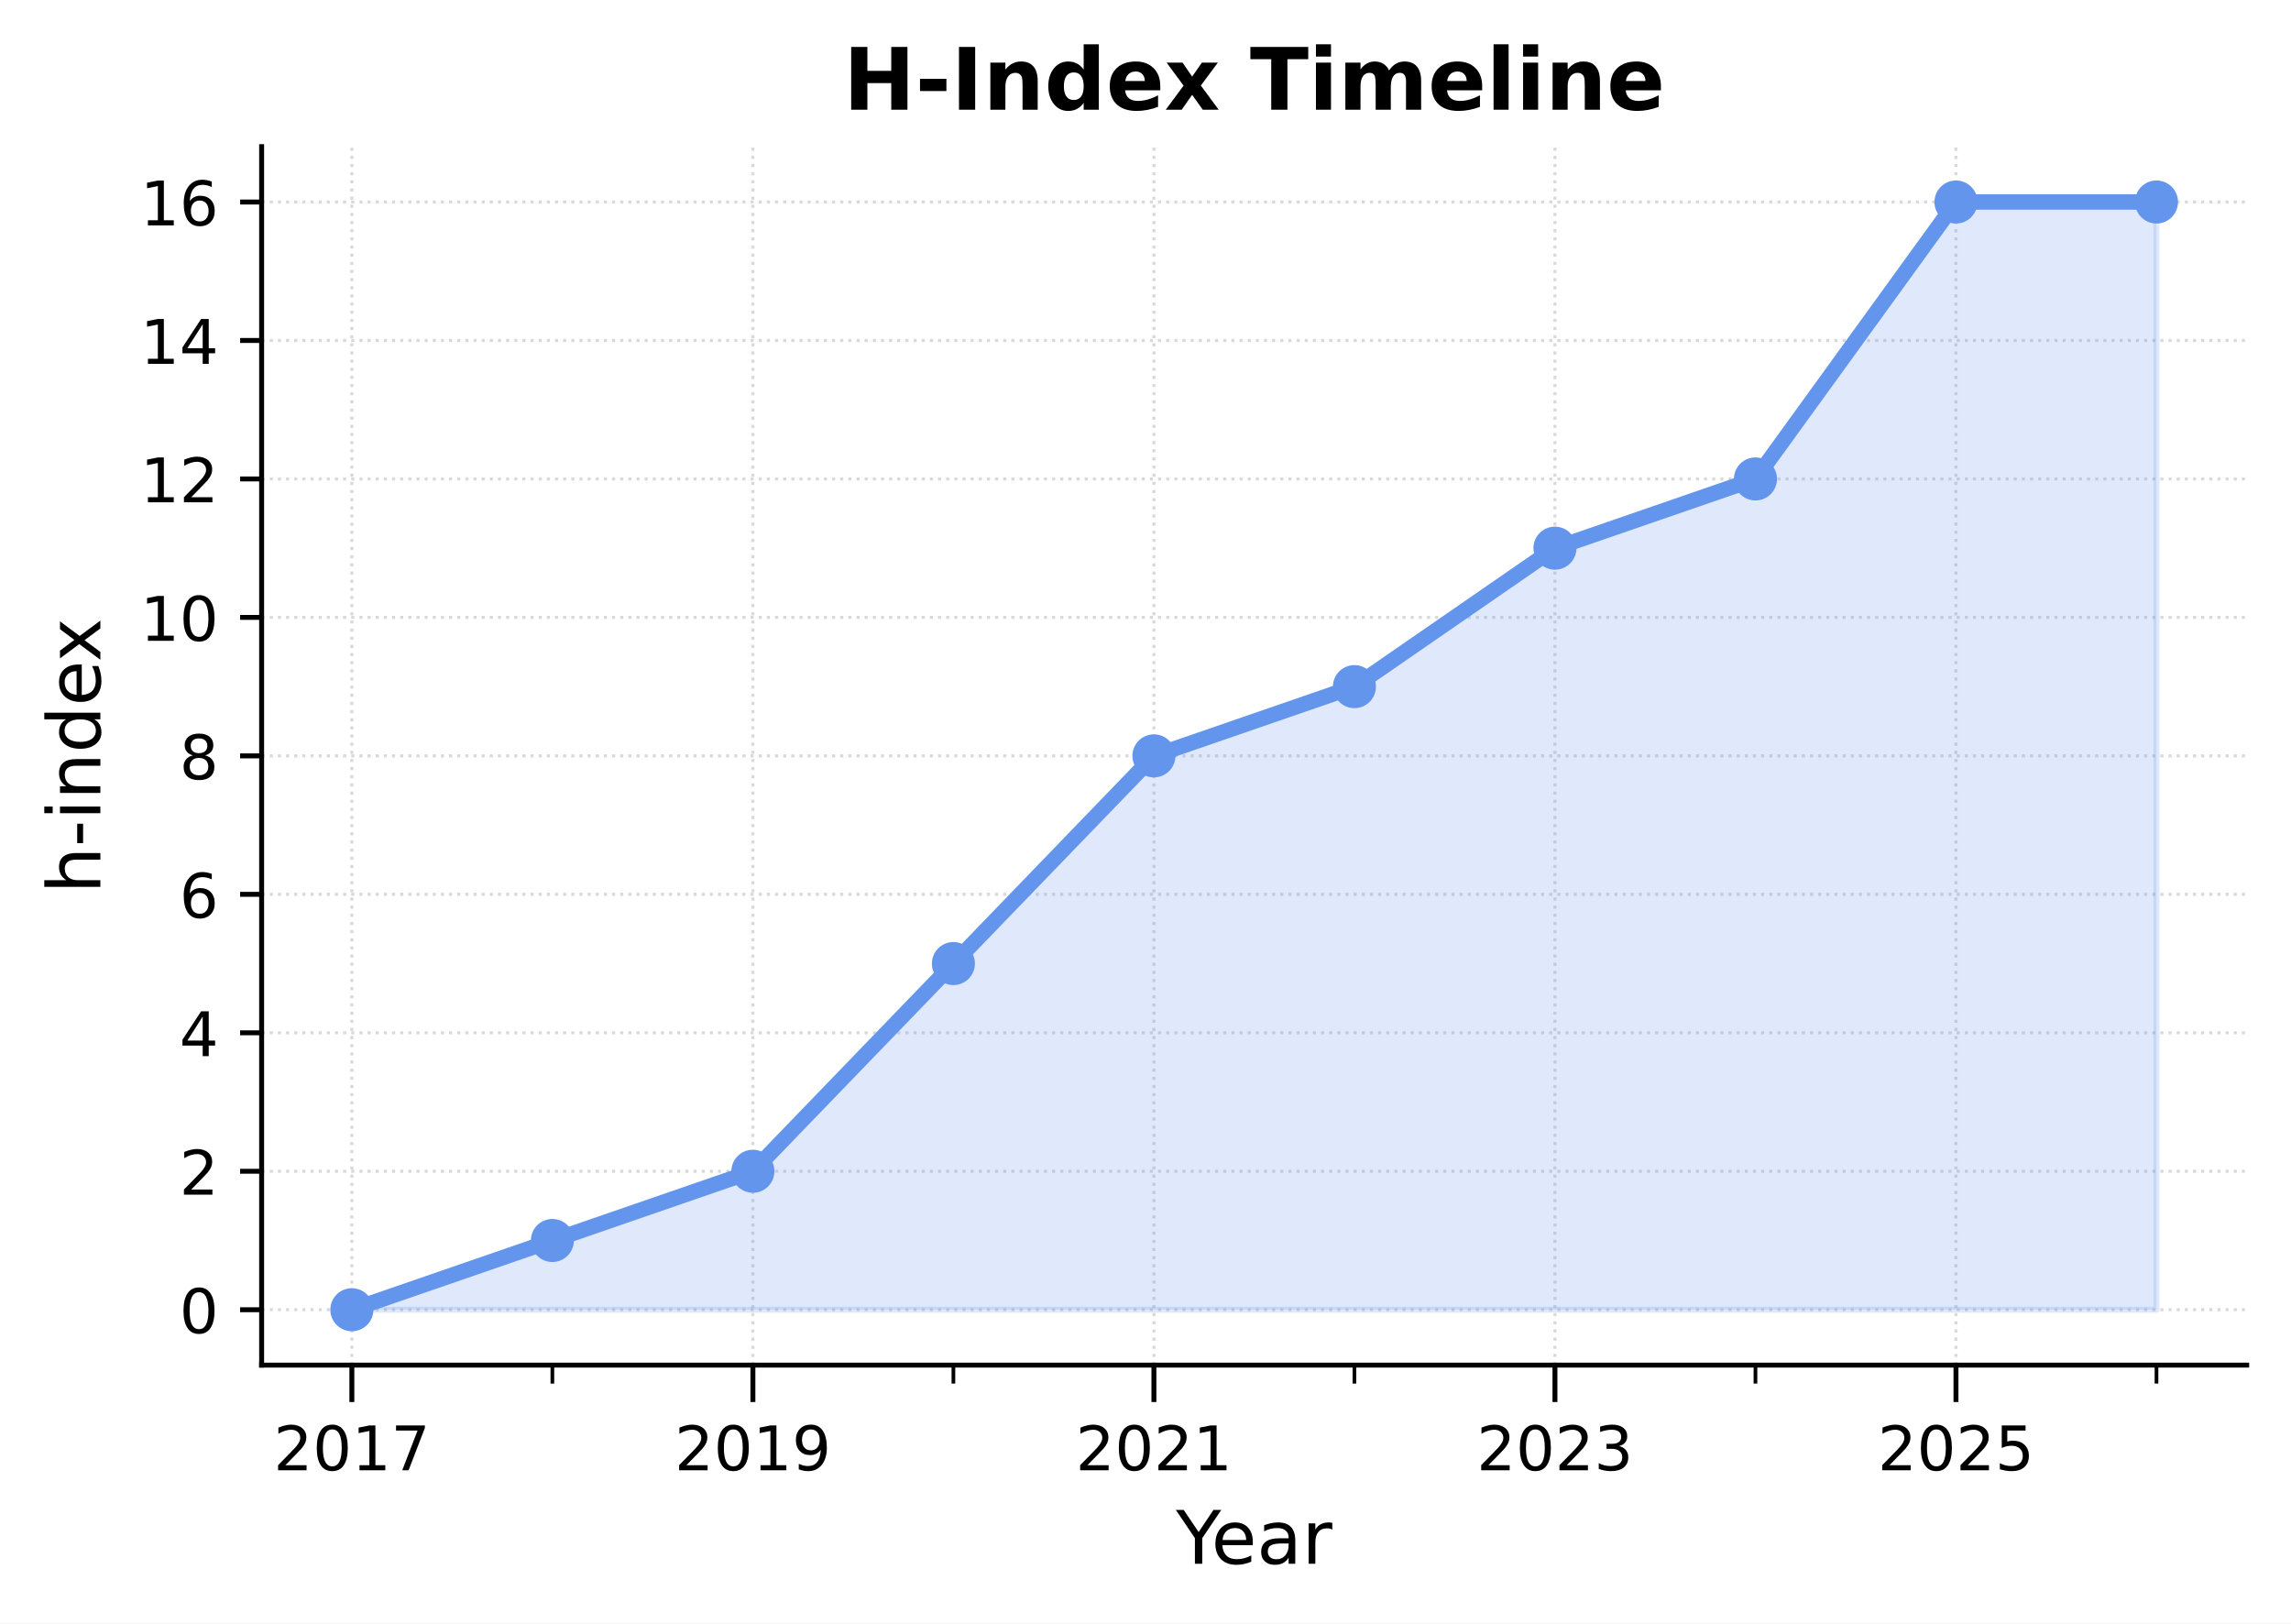
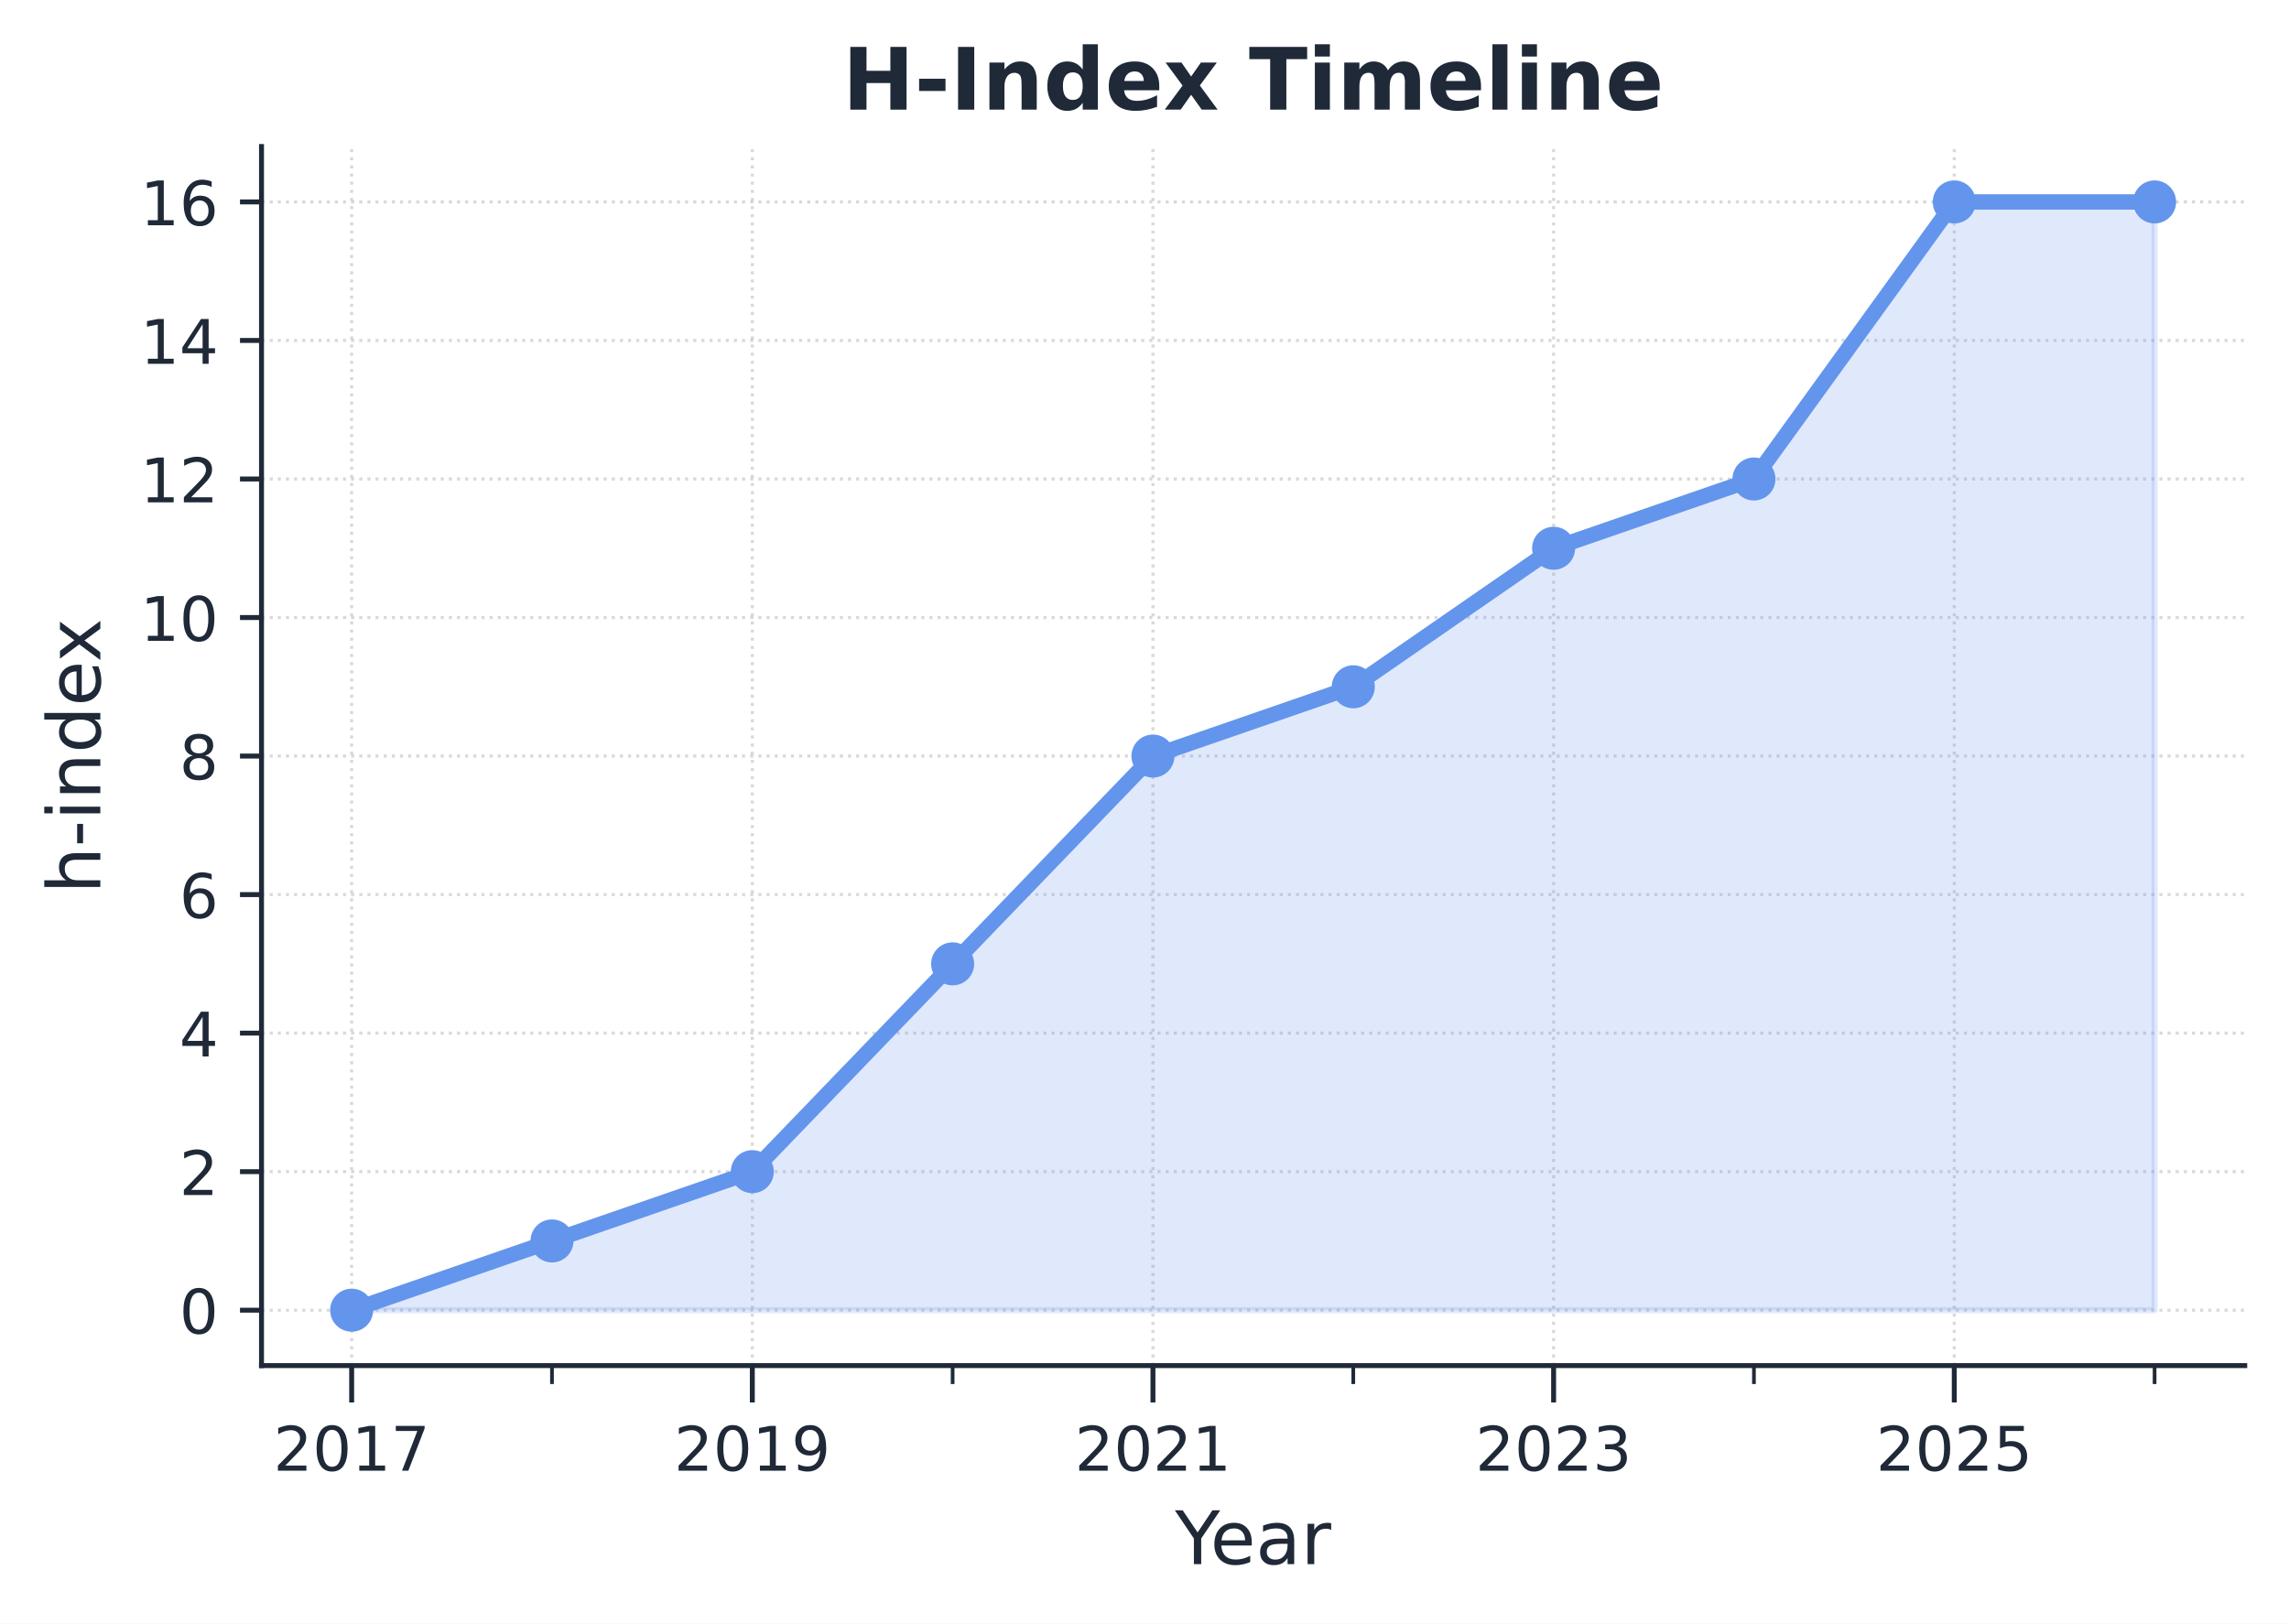
- <svg xmlns="http://www.w3.org/2000/svg" xmlns:xlink="http://www.w3.org/1999/xlink" width="372.499pt" height="263.93pt" viewBox="0 0 372.499 263.93" version="1.1">
+ <svg xmlns="http://www.w3.org/2000/svg" xmlns:xlink="http://www.w3.org/1999/xlink" width="372.349pt" height="264.17pt" viewBox="0 0 372.349 264.17" version="1.1">
  <defs>
    <style type="text/css">*{stroke-linejoin: round; stroke-linecap: butt}</style>
  </defs>
  <g id="figure_1">
    <g id="patch_1">
-       <path d="M -0 263.93  L 372.499 263.93  L 372.499 0  L -0 0  z " style="fill: #ffffff" />
+       <path d="M 0 264.17  L 372.349 264.17  L 372.349 0  L 0 0  z " style="fill: #ffffff" />
    </g>
    <g id="axes_1">
      <g id="patch_2">
-         <path d="M 42.539 221.938  L 365.299 221.938  L 365.299 23.838  L 42.539 23.838  z " style="fill: #ffffff" />
+         <path d="M 42.539 222.178  L 365.149 222.178  L 365.149 23.838  L 42.539 23.838  L 42.539 222.178  z " style="fill: none" />
      </g>
      <g id="matplotlib.axis_1">
        <g id="xtick_1">
          <g id="line2d_1">
-             <path d="M 57.21 221.938  L 57.21 23.838  " clip-path="url(#p616da0671d)" style="fill: none; stroke-dasharray: 0.5,0.825; stroke-dashoffset: 0; stroke: #808080; stroke-opacity: 0.3; stroke-width: 0.5" />
+             <path d="M 57.203 222.178  L 57.203 23.838  " clip-path="url(#p65c3624baa)" style="fill: none; stroke-dasharray: 0.5,0.825; stroke-dashoffset: 0; stroke: #808080; stroke-opacity: 0.3; stroke-width: 0.5" />
          </g>
          <g id="line2d_2">
            <defs>
-               <path id="mc172f427ce" d="M 0 0  L 0 6  " style="stroke: #000000; stroke-width: 0.8" />
+               <path id="m3e78fcdb0d" d="M 0 0  L 0 6  " style="stroke: #1f2937; stroke-width: 0.8" />
            </defs>
            <g>
-               <use xlink:href="#mc172f427ce" x="57.21" y="221.938" style="stroke: #000000; stroke-width: 0.8" />
+               <use xlink:href="#m3e78fcdb0d" x="57.203" y="222.178" style="fill: #1f2937; stroke: #1f2937; stroke-width: 0.8" />
            </g>
          </g>
          <g id="text_1">
-             <g transform="translate(44.48466 239.0362) scale(0.1 -0.1)">
+             <g style="fill: #1f2937" transform="translate(44.47784 239.2763) scale(0.1 -0.1)">
              <defs>
                <path id="DejaVuSans-32" d="M 1228 531  L 3431 531  L 3431 0  L 469 0  L 469 531  Q 828 903 1448 1529  Q 2069 2156 2228 2338  Q 2531 2678 2651 2914  Q 2772 3150 2772 3378  Q 2772 3750 2511 3984  Q 2250 4219 1831 4219  Q 1534 4219 1204 4116  Q 875 4013 500 3803  L 500 4441  Q 881 4594 1212 4672  Q 1544 4750 1819 4750  Q 2544 4750 2975 4387  Q 3406 4025 3406 3419  Q 3406 3131 3298 2873  Q 3191 2616 2906 2266  Q 2828 2175 2409 1742  Q 1991 1309 1228 531  z " transform="scale(0.015625)" />
                <path id="DejaVuSans-30" d="M 2034 4250  Q 1547 4250 1301 3770  Q 1056 3291 1056 2328  Q 1056 1369 1301 889  Q 1547 409 2034 409  Q 2525 409 2770 889  Q 3016 1369 3016 2328  Q 3016 3291 2770 3770  Q 2525 4250 2034 4250  z M 2034 4750  Q 2819 4750 3233 4129  Q 3647 3509 3647 2328  Q 3647 1150 3233 529  Q 2819 -91 2034 -91  Q 1250 -91 836 529  Q 422 1150 422 2328  Q 422 3509 836 4129  Q 1250 4750 2034 4750  z " transform="scale(0.015625)" />
                <path id="DejaVuSans-31" d="M 794 531  L 1825 531  L 1825 4091  L 703 3866  L 703 4441  L 1819 4666  L 2450 4666  L 2450 531  L 3481 531  L 3481 0  L 794 0  L 794 531  z " transform="scale(0.015625)" />
                <path id="DejaVuSans-37" d="M 525 4666  L 3525 4666  L 3525 4397  L 1831 0  L 1172 0  L 2766 4134  L 525 4134  L 525 4666  z " transform="scale(0.015625)" />
              </defs>
              <use xlink:href="#DejaVuSans-32" />
              <use xlink:href="#DejaVuSans-30" transform="translate(63.62305 0)" />
              <use xlink:href="#DejaVuSans-31" transform="translate(127.2461 0)" />
              <use xlink:href="#DejaVuSans-37" transform="translate(190.8691 0)" />
            </g>
          </g>
        </g>
        <g id="xtick_2">
          <g id="line2d_3">
-             <path d="M 122.414 221.938  L 122.414 23.838  " clip-path="url(#p616da0671d)" style="fill: none; stroke-dasharray: 0.5,0.825; stroke-dashoffset: 0; stroke: #808080; stroke-opacity: 0.3; stroke-width: 0.5" />
+             <path d="M 122.377 222.178  L 122.377 23.838  " clip-path="url(#p65c3624baa)" style="fill: none; stroke-dasharray: 0.5,0.825; stroke-dashoffset: 0; stroke: #808080; stroke-opacity: 0.3; stroke-width: 0.5" />
          </g>
          <g id="line2d_4">
            <g>
-               <use xlink:href="#mc172f427ce" x="122.414" y="221.938" style="stroke: #000000; stroke-width: 0.8" />
+               <use xlink:href="#m3e78fcdb0d" x="122.377" y="222.178" style="fill: #1f2937; stroke: #1f2937; stroke-width: 0.8" />
            </g>
          </g>
          <g id="text_2">
-             <g transform="translate(109.6887 239.0362) scale(0.1 -0.1)">
+             <g style="fill: #1f2937" transform="translate(109.6516 239.2763) scale(0.1 -0.1)">
              <defs>
                <path id="DejaVuSans-39" d="M 703 97  L 703 672  Q 941 559 1184 500  Q 1428 441 1663 441  Q 2288 441 2617 861  Q 2947 1281 2994 2138  Q 2813 1869 2534 1725  Q 2256 1581 1919 1581  Q 1219 1581 811 2004  Q 403 2428 403 3163  Q 403 3881 828 4315  Q 1253 4750 1959 4750  Q 2769 4750 3195 4129  Q 3622 3509 3622 2328  Q 3622 1225 3098 567  Q 2575 -91 1691 -91  Q 1453 -91 1209 -44  Q 966 3 703 97  z M 1959 2075  Q 2384 2075 2632 2365  Q 2881 2656 2881 3163  Q 2881 3666 2632 3958  Q 2384 4250 1959 4250  Q 1534 4250 1286 3958  Q 1038 3666 1038 3163  Q 1038 2656 1286 2365  Q 1534 2075 1959 2075  z " transform="scale(0.015625)" />
              </defs>
              <use xlink:href="#DejaVuSans-32" />
              <use xlink:href="#DejaVuSans-30" transform="translate(63.62305 0)" />
              <use xlink:href="#DejaVuSans-31" transform="translate(127.2461 0)" />
              <use xlink:href="#DejaVuSans-39" transform="translate(190.8691 0)" />
            </g>
          </g>
        </g>
        <g id="xtick_3">
          <g id="line2d_5">
-             <path d="M 187.618 221.938  L 187.618 23.838  " clip-path="url(#p616da0671d)" style="fill: none; stroke-dasharray: 0.5,0.825; stroke-dashoffset: 0; stroke: #808080; stroke-opacity: 0.3; stroke-width: 0.5" />
+             <path d="M 187.55 222.178  L 187.55 23.838  " clip-path="url(#p65c3624baa)" style="fill: none; stroke-dasharray: 0.5,0.825; stroke-dashoffset: 0; stroke: #808080; stroke-opacity: 0.3; stroke-width: 0.5" />
          </g>
          <g id="line2d_6">
            <g>
-               <use xlink:href="#mc172f427ce" x="187.618" y="221.938" style="stroke: #000000; stroke-width: 0.8" />
+               <use xlink:href="#m3e78fcdb0d" x="187.55" y="222.178" style="fill: #1f2937; stroke: #1f2937; stroke-width: 0.8" />
            </g>
          </g>
          <g id="text_3">
-             <g transform="translate(174.8927 239.0362) scale(0.1 -0.1)">
+             <g style="fill: #1f2937" transform="translate(174.8253 239.2763) scale(0.1 -0.1)">
              <use xlink:href="#DejaVuSans-32" />
              <use xlink:href="#DejaVuSans-30" transform="translate(63.62305 0)" />
              <use xlink:href="#DejaVuSans-32" transform="translate(127.2461 0)" />
              <use xlink:href="#DejaVuSans-31" transform="translate(190.8691 0)" />
            </g>
          </g>
        </g>
        <g id="xtick_4">
          <g id="line2d_7">
-             <path d="M 252.822 221.938  L 252.822 23.838  " clip-path="url(#p616da0671d)" style="fill: none; stroke-dasharray: 0.5,0.825; stroke-dashoffset: 0; stroke: #808080; stroke-opacity: 0.3; stroke-width: 0.5" />
+             <path d="M 252.724 222.178  L 252.724 23.838  " clip-path="url(#p65c3624baa)" style="fill: none; stroke-dasharray: 0.5,0.825; stroke-dashoffset: 0; stroke: #808080; stroke-opacity: 0.3; stroke-width: 0.5" />
          </g>
          <g id="line2d_8">
            <g>
-               <use xlink:href="#mc172f427ce" x="252.822" y="221.938" style="stroke: #000000; stroke-width: 0.8" />
+               <use xlink:href="#m3e78fcdb0d" x="252.724" y="222.178" style="fill: #1f2937; stroke: #1f2937; stroke-width: 0.8" />
            </g>
          </g>
          <g id="text_4">
-             <g transform="translate(240.0968 239.0362) scale(0.1 -0.1)">
+             <g style="fill: #1f2937" transform="translate(239.9991 239.2763) scale(0.1 -0.1)">
              <defs>
                <path id="DejaVuSans-33" d="M 2597 2516  Q 3050 2419 3304 2112  Q 3559 1806 3559 1356  Q 3559 666 3084 287  Q 2609 -91 1734 -91  Q 1441 -91 1130 -33  Q 819 25 488 141  L 488 750  Q 750 597 1062 519  Q 1375 441 1716 441  Q 2309 441 2620 675  Q 2931 909 2931 1356  Q 2931 1769 2642 2001  Q 2353 2234 1838 2234  L 1294 2234  L 1294 2753  L 1863 2753  Q 2328 2753 2575 2939  Q 2822 3125 2822 3475  Q 2822 3834 2567 4026  Q 2313 4219 1838 4219  Q 1578 4219 1281 4162  Q 984 4106 628 3988  L 628 4550  Q 988 4650 1302 4700  Q 1616 4750 1894 4750  Q 2613 4750 3031 4423  Q 3450 4097 3450 3541  Q 3450 3153 3228 2886  Q 3006 2619 2597 2516  z " transform="scale(0.015625)" />
              </defs>
              <use xlink:href="#DejaVuSans-32" />
              <use xlink:href="#DejaVuSans-30" transform="translate(63.62305 0)" />
              <use xlink:href="#DejaVuSans-32" transform="translate(127.2461 0)" />
              <use xlink:href="#DejaVuSans-33" transform="translate(190.8691 0)" />
            </g>
          </g>
        </g>
        <g id="xtick_5">
          <g id="line2d_9">
-             <path d="M 318.026 221.938  L 318.026 23.838  " clip-path="url(#p616da0671d)" style="fill: none; stroke-dasharray: 0.5,0.825; stroke-dashoffset: 0; stroke: #808080; stroke-opacity: 0.3; stroke-width: 0.5" />
+             <path d="M 317.898 222.178  L 317.898 23.838  " clip-path="url(#p65c3624baa)" style="fill: none; stroke-dasharray: 0.5,0.825; stroke-dashoffset: 0; stroke: #808080; stroke-opacity: 0.3; stroke-width: 0.5" />
          </g>
          <g id="line2d_10">
            <g>
-               <use xlink:href="#mc172f427ce" x="318.026" y="221.938" style="stroke: #000000; stroke-width: 0.8" />
+               <use xlink:href="#m3e78fcdb0d" x="317.898" y="222.178" style="fill: #1f2937; stroke: #1f2937; stroke-width: 0.8" />
            </g>
          </g>
          <g id="text_5">
-             <g transform="translate(305.3008 239.0362) scale(0.1 -0.1)">
+             <g style="fill: #1f2937" transform="translate(305.1728 239.2763) scale(0.1 -0.1)">
              <defs>
                <path id="DejaVuSans-35" d="M 691 4666  L 3169 4666  L 3169 4134  L 1269 4134  L 1269 2991  Q 1406 3038 1543 3061  Q 1681 3084 1819 3084  Q 2600 3084 3056 2656  Q 3513 2228 3513 1497  Q 3513 744 3044 326  Q 2575 -91 1722 -91  Q 1428 -91 1123 -41  Q 819 9 494 109  L 494 744  Q 775 591 1075 516  Q 1375 441 1709 441  Q 2250 441 2565 725  Q 2881 1009 2881 1497  Q 2881 1984 2565 2268  Q 2250 2553 1709 2553  Q 1456 2553 1204 2497  Q 953 2441 691 2322  L 691 4666  z " transform="scale(0.015625)" />
              </defs>
              <use xlink:href="#DejaVuSans-32" />
              <use xlink:href="#DejaVuSans-30" transform="translate(63.62305 0)" />
              <use xlink:href="#DejaVuSans-32" transform="translate(127.2461 0)" />
              <use xlink:href="#DejaVuSans-35" transform="translate(190.8691 0)" />
            </g>
          </g>
        </g>
        <g id="xtick_6">
          <g id="line2d_11">
            <defs>
-               <path id="m66803a3dc6" d="M 0 0  L 0 3  " style="stroke: #000000; stroke-width: 0.6" />
+               <path id="mc96497ddca" d="M 0 0  L 0 3  " style="stroke: #1f2937; stroke-width: 0.6" />
            </defs>
            <g>
-               <use xlink:href="#m66803a3dc6" x="89.812" y="221.938" style="stroke: #000000; stroke-width: 0.6" />
+               <use xlink:href="#mc96497ddca" x="89.79" y="222.178" style="fill: #1f2937; stroke: #1f2937; stroke-width: 0.6" />
            </g>
          </g>
        </g>
        <g id="xtick_7">
          <g id="line2d_12">
            <g>
-               <use xlink:href="#m66803a3dc6" x="155.016" y="221.938" style="stroke: #000000; stroke-width: 0.6" />
+               <use xlink:href="#mc96497ddca" x="154.963" y="222.178" style="fill: #1f2937; stroke: #1f2937; stroke-width: 0.6" />
            </g>
          </g>
        </g>
        <g id="xtick_8">
          <g id="line2d_13">
            <g>
-               <use xlink:href="#m66803a3dc6" x="220.22" y="221.938" style="stroke: #000000; stroke-width: 0.6" />
+               <use xlink:href="#mc96497ddca" x="220.137" y="222.178" style="fill: #1f2937; stroke: #1f2937; stroke-width: 0.6" />
            </g>
          </g>
        </g>
        <g id="xtick_9">
          <g id="line2d_14">
            <g>
-               <use xlink:href="#m66803a3dc6" x="285.424" y="221.938" style="stroke: #000000; stroke-width: 0.6" />
+               <use xlink:href="#mc96497ddca" x="285.311" y="222.178" style="fill: #1f2937; stroke: #1f2937; stroke-width: 0.6" />
            </g>
          </g>
        </g>
        <g id="xtick_10">
          <g id="line2d_15">
            <g>
-               <use xlink:href="#m66803a3dc6" x="350.628" y="221.938" style="stroke: #000000; stroke-width: 0.6" />
+               <use xlink:href="#mc96497ddca" x="350.485" y="222.178" style="fill: #1f2937; stroke: #1f2937; stroke-width: 0.6" />
            </g>
          </g>
        </g>
        <g id="text_6">
-           <g transform="translate(191.2138 254.2341) scale(0.12 -0.12)">
+           <g style="fill: #1f2937" transform="translate(191.1387 254.4741) scale(0.12 -0.12)">
            <defs>
              <path id="DejaVuSans-59" d="M -13 4666  L 666 4666  L 1959 2747  L 3244 4666  L 3922 4666  L 2272 2222  L 2272 0  L 1638 0  L 1638 2222  L -13 4666  z " transform="scale(0.015625)" />
              <path id="DejaVuSans-65" d="M 3597 1894  L 3597 1613  L 953 1613  Q 991 1019 1311 708  Q 1631 397 2203 397  Q 2534 397 2845 478  Q 3156 559 3463 722  L 3463 178  Q 3153 47 2828 -22  Q 2503 -91 2169 -91  Q 1331 -91 842 396  Q 353 884 353 1716  Q 353 2575 817 3079  Q 1281 3584 2069 3584  Q 2775 3584 3186 3129  Q 3597 2675 3597 1894  z M 3022 2063  Q 3016 2534 2758 2815  Q 2500 3097 2075 3097  Q 1594 3097 1305 2825  Q 1016 2553 972 2059  L 3022 2063  z " transform="scale(0.015625)" />
              <path id="DejaVuSans-61" d="M 2194 1759  Q 1497 1759 1228 1600  Q 959 1441 959 1056  Q 959 750 1161 570  Q 1363 391 1709 391  Q 2188 391 2477 730  Q 2766 1069 2766 1631  L 2766 1759  L 2194 1759  z M 3341 1997  L 3341 0  L 2766 0  L 2766 531  Q 2569 213 2275 61  Q 1981 -91 1556 -91  Q 1019 -91 701 211  Q 384 513 384 1019  Q 384 1609 779 1909  Q 1175 2209 1959 2209  L 2766 2209  L 2766 2266  Q 2766 2663 2505 2880  Q 2244 3097 1772 3097  Q 1472 3097 1187 3025  Q 903 2953 641 2809  L 641 3341  Q 956 3463 1253 3523  Q 1550 3584 1831 3584  Q 2591 3584 2966 3190  Q 3341 2797 3341 1997  z " transform="scale(0.015625)" />
              <path id="DejaVuSans-72" d="M 2631 2963  Q 2534 3019 2420 3045  Q 2306 3072 2169 3072  Q 1681 3072 1420 2755  Q 1159 2438 1159 1844  L 1159 0  L 581 0  L 581 3500  L 1159 3500  L 1159 2956  Q 1341 3275 1631 3429  Q 1922 3584 2338 3584  Q 2397 3584 2469 3576  Q 2541 3569 2628 3553  L 2631 2963  z " transform="scale(0.015625)" />
            </defs>
            <use xlink:href="#DejaVuSans-59" />
            <use xlink:href="#DejaVuSans-65" transform="translate(47.83398 0)" />
            <use xlink:href="#DejaVuSans-61" transform="translate(109.3574 0)" />
            <use xlink:href="#DejaVuSans-72" transform="translate(170.6367 0)" />
          </g>
        </g>
      </g>
      <g id="matplotlib.axis_2">
        <g id="ytick_1">
          <g id="line2d_16">
-             <path d="M 42.539 212.933  L 365.299 212.933  " clip-path="url(#p616da0671d)" style="fill: none; stroke-dasharray: 0.5,0.825; stroke-dashoffset: 0; stroke: #808080; stroke-opacity: 0.3; stroke-width: 0.5" />
+             <path d="M 42.539 213.162  L 365.149 213.162  " clip-path="url(#p65c3624baa)" style="fill: none; stroke-dasharray: 0.5,0.825; stroke-dashoffset: 0; stroke: #808080; stroke-opacity: 0.3; stroke-width: 0.5" />
          </g>
          <g id="line2d_17">
            <defs>
-               <path id="me3149d7ada" d="M 0 0  L -3.5 0  " style="stroke: #000000; stroke-width: 0.8" />
+               <path id="m18245fc312" d="M 0 0  L -3.5 0  " style="stroke: #1f2937; stroke-width: 0.8" />
            </defs>
            <g>
-               <use xlink:href="#me3149d7ada" x="42.539" y="212.933" style="stroke: #000000; stroke-width: 0.8" />
+               <use xlink:href="#m18245fc312" x="42.539" y="213.162" style="fill: #1f2937; stroke: #1f2937; stroke-width: 0.8" />
            </g>
          </g>
          <g id="text_7">
-             <g transform="translate(29.17625 216.7325) scale(0.1 -0.1)">
+             <g style="fill: #1f2937" transform="translate(29.17625 216.9616) scale(0.1 -0.1)">
              <use xlink:href="#DejaVuSans-30" />
            </g>
          </g>
        </g>
        <g id="ytick_2">
          <g id="line2d_18">
-             <path d="M 42.539 190.422  L 365.299 190.422  " clip-path="url(#p616da0671d)" style="fill: none; stroke-dasharray: 0.5,0.825; stroke-dashoffset: 0; stroke: #808080; stroke-opacity: 0.3; stroke-width: 0.5" />
+             <path d="M 42.539 190.624  L 365.149 190.624  " clip-path="url(#p65c3624baa)" style="fill: none; stroke-dasharray: 0.5,0.825; stroke-dashoffset: 0; stroke: #808080; stroke-opacity: 0.3; stroke-width: 0.5" />
          </g>
          <g id="line2d_19">
            <g>
-               <use xlink:href="#me3149d7ada" x="42.539" y="190.422" style="stroke: #000000; stroke-width: 0.8" />
+               <use xlink:href="#m18245fc312" x="42.539" y="190.624" style="fill: #1f2937; stroke: #1f2937; stroke-width: 0.8" />
            </g>
          </g>
          <g id="text_8">
-             <g transform="translate(29.17625 194.2211) scale(0.1 -0.1)">
+             <g style="fill: #1f2937" transform="translate(29.17625 194.4229) scale(0.1 -0.1)">
              <use xlink:href="#DejaVuSans-32" />
            </g>
          </g>
        </g>
        <g id="ytick_3">
          <g id="line2d_20">
-             <path d="M 42.539 167.911  L 365.299 167.911  " clip-path="url(#p616da0671d)" style="fill: none; stroke-dasharray: 0.5,0.825; stroke-dashoffset: 0; stroke: #808080; stroke-opacity: 0.3; stroke-width: 0.5" />
+             <path d="M 42.539 168.085  L 365.149 168.085  " clip-path="url(#p65c3624baa)" style="fill: none; stroke-dasharray: 0.5,0.825; stroke-dashoffset: 0; stroke: #808080; stroke-opacity: 0.3; stroke-width: 0.5" />
          </g>
          <g id="line2d_21">
            <g>
-               <use xlink:href="#me3149d7ada" x="42.539" y="167.911" style="stroke: #000000; stroke-width: 0.8" />
+               <use xlink:href="#m18245fc312" x="42.539" y="168.085" style="fill: #1f2937; stroke: #1f2937; stroke-width: 0.8" />
            </g>
          </g>
          <g id="text_9">
-             <g transform="translate(29.17625 171.7098) scale(0.1 -0.1)">
+             <g style="fill: #1f2937" transform="translate(29.17625 171.8843) scale(0.1 -0.1)">
              <defs>
                <path id="DejaVuSans-34" d="M 2419 4116  L 825 1625  L 2419 1625  L 2419 4116  z M 2253 4666  L 3047 4666  L 3047 1625  L 3713 1625  L 3713 1100  L 3047 1100  L 3047 0  L 2419 0  L 2419 1100  L 313 1100  L 313 1709  L 2253 4666  z " transform="scale(0.015625)" />
              </defs>
              <use xlink:href="#DejaVuSans-34" />
            </g>
          </g>
        </g>
        <g id="ytick_4">
          <g id="line2d_22">
-             <path d="M 42.539 145.399  L 365.299 145.399  " clip-path="url(#p616da0671d)" style="fill: none; stroke-dasharray: 0.5,0.825; stroke-dashoffset: 0; stroke: #808080; stroke-opacity: 0.3; stroke-width: 0.5" />
+             <path d="M 42.539 145.546  L 365.149 145.546  " clip-path="url(#p65c3624baa)" style="fill: none; stroke-dasharray: 0.5,0.825; stroke-dashoffset: 0; stroke: #808080; stroke-opacity: 0.3; stroke-width: 0.5" />
          </g>
          <g id="line2d_23">
            <g>
-               <use xlink:href="#me3149d7ada" x="42.539" y="145.399" style="stroke: #000000; stroke-width: 0.8" />
+               <use xlink:href="#m18245fc312" x="42.539" y="145.546" style="fill: #1f2937; stroke: #1f2937; stroke-width: 0.8" />
            </g>
          </g>
          <g id="text_10">
-             <g transform="translate(29.17625 149.1984) scale(0.1 -0.1)">
+             <g style="fill: #1f2937" transform="translate(29.17625 149.3457) scale(0.1 -0.1)">
              <defs>
                <path id="DejaVuSans-36" d="M 2113 2584  Q 1688 2584 1439 2293  Q 1191 2003 1191 1497  Q 1191 994 1439 701  Q 1688 409 2113 409  Q 2538 409 2786 701  Q 3034 994 3034 1497  Q 3034 2003 2786 2293  Q 2538 2584 2113 2584  z M 3366 4563  L 3366 3988  Q 3128 4100 2886 4159  Q 2644 4219 2406 4219  Q 1781 4219 1451 3797  Q 1122 3375 1075 2522  Q 1259 2794 1537 2939  Q 1816 3084 2150 3084  Q 2853 3084 3261 2657  Q 3669 2231 3669 1497  Q 3669 778 3244 343  Q 2819 -91 2113 -91  Q 1303 -91 875 529  Q 447 1150 447 2328  Q 447 3434 972 4092  Q 1497 4750 2381 4750  Q 2619 4750 2861 4703  Q 3103 4656 3366 4563  z " transform="scale(0.015625)" />
              </defs>
              <use xlink:href="#DejaVuSans-36" />
            </g>
          </g>
        </g>
        <g id="ytick_5">
          <g id="line2d_24">
-             <path d="M 42.539 122.888  L 365.299 122.888  " clip-path="url(#p616da0671d)" style="fill: none; stroke-dasharray: 0.5,0.825; stroke-dashoffset: 0; stroke: #808080; stroke-opacity: 0.3; stroke-width: 0.5" />
+             <path d="M 42.539 123.008  L 365.149 123.008  " clip-path="url(#p65c3624baa)" style="fill: none; stroke-dasharray: 0.5,0.825; stroke-dashoffset: 0; stroke: #808080; stroke-opacity: 0.3; stroke-width: 0.5" />
          </g>
          <g id="line2d_25">
            <g>
-               <use xlink:href="#me3149d7ada" x="42.539" y="122.888" style="stroke: #000000; stroke-width: 0.8" />
+               <use xlink:href="#m18245fc312" x="42.539" y="123.008" style="fill: #1f2937; stroke: #1f2937; stroke-width: 0.8" />
            </g>
          </g>
          <g id="text_11">
-             <g transform="translate(29.17625 126.687) scale(0.1 -0.1)">
+             <g style="fill: #1f2937" transform="translate(29.17625 126.807) scale(0.1 -0.1)">
              <defs>
                <path id="DejaVuSans-38" d="M 2034 2216  Q 1584 2216 1326 1975  Q 1069 1734 1069 1313  Q 1069 891 1326 650  Q 1584 409 2034 409  Q 2484 409 2743 651  Q 3003 894 3003 1313  Q 3003 1734 2745 1975  Q 2488 2216 2034 2216  z M 1403 2484  Q 997 2584 770 2862  Q 544 3141 544 3541  Q 544 4100 942 4425  Q 1341 4750 2034 4750  Q 2731 4750 3128 4425  Q 3525 4100 3525 3541  Q 3525 3141 3298 2862  Q 3072 2584 2669 2484  Q 3125 2378 3379 2068  Q 3634 1759 3634 1313  Q 3634 634 3220 271  Q 2806 -91 2034 -91  Q 1263 -91 848 271  Q 434 634 434 1313  Q 434 1759 690 2068  Q 947 2378 1403 2484  z M 1172 3481  Q 1172 3119 1398 2916  Q 1625 2713 2034 2713  Q 2441 2713 2670 2916  Q 2900 3119 2900 3481  Q 2900 3844 2670 4047  Q 2441 4250 2034 4250  Q 1625 4250 1398 4047  Q 1172 3844 1172 3481  z " transform="scale(0.015625)" />
              </defs>
              <use xlink:href="#DejaVuSans-38" />
            </g>
          </g>
        </g>
        <g id="ytick_6">
          <g id="line2d_26">
-             <path d="M 42.539 100.376  L 365.299 100.376  " clip-path="url(#p616da0671d)" style="fill: none; stroke-dasharray: 0.5,0.825; stroke-dashoffset: 0; stroke: #808080; stroke-opacity: 0.3; stroke-width: 0.5" />
+             <path d="M 42.539 100.469  L 365.149 100.469  " clip-path="url(#p65c3624baa)" style="fill: none; stroke-dasharray: 0.5,0.825; stroke-dashoffset: 0; stroke: #808080; stroke-opacity: 0.3; stroke-width: 0.5" />
          </g>
          <g id="line2d_27">
            <g>
-               <use xlink:href="#me3149d7ada" x="42.539" y="100.376" style="stroke: #000000; stroke-width: 0.8" />
+               <use xlink:href="#m18245fc312" x="42.539" y="100.469" style="fill: #1f2937; stroke: #1f2937; stroke-width: 0.8" />
            </g>
          </g>
          <g id="text_12">
-             <g transform="translate(22.81375 104.1757) scale(0.1 -0.1)">
+             <g style="fill: #1f2937" transform="translate(22.81375 104.2684) scale(0.1 -0.1)">
              <use xlink:href="#DejaVuSans-31" />
              <use xlink:href="#DejaVuSans-30" transform="translate(63.62305 0)" />
            </g>
          </g>
        </g>
        <g id="ytick_7">
          <g id="line2d_28">
-             <path d="M 42.539 77.865  L 365.299 77.865  " clip-path="url(#p616da0671d)" style="fill: none; stroke-dasharray: 0.5,0.825; stroke-dashoffset: 0; stroke: #808080; stroke-opacity: 0.3; stroke-width: 0.5" />
+             <path d="M 42.539 77.931  L 365.149 77.931  " clip-path="url(#p65c3624baa)" style="fill: none; stroke-dasharray: 0.5,0.825; stroke-dashoffset: 0; stroke: #808080; stroke-opacity: 0.3; stroke-width: 0.5" />
          </g>
          <g id="line2d_29">
            <g>
-               <use xlink:href="#me3149d7ada" x="42.539" y="77.865" style="stroke: #000000; stroke-width: 0.8" />
+               <use xlink:href="#m18245fc312" x="42.539" y="77.931" style="fill: #1f2937; stroke: #1f2937; stroke-width: 0.8" />
            </g>
          </g>
          <g id="text_13">
-             <g transform="translate(22.81375 81.6643) scale(0.1 -0.1)">
+             <g style="fill: #1f2937" transform="translate(22.81375 81.72976) scale(0.1 -0.1)">
              <use xlink:href="#DejaVuSans-31" />
              <use xlink:href="#DejaVuSans-32" transform="translate(63.62305 0)" />
            </g>
          </g>
        </g>
        <g id="ytick_8">
          <g id="line2d_30">
-             <path d="M 42.539 55.354  L 365.299 55.354  " clip-path="url(#p616da0671d)" style="fill: none; stroke-dasharray: 0.5,0.825; stroke-dashoffset: 0; stroke: #808080; stroke-opacity: 0.3; stroke-width: 0.5" />
+             <path d="M 42.539 55.392  L 365.149 55.392  " clip-path="url(#p65c3624baa)" style="fill: none; stroke-dasharray: 0.5,0.825; stroke-dashoffset: 0; stroke: #808080; stroke-opacity: 0.3; stroke-width: 0.5" />
          </g>
          <g id="line2d_31">
            <g>
-               <use xlink:href="#me3149d7ada" x="42.539" y="55.354" style="stroke: #000000; stroke-width: 0.8" />
+               <use xlink:href="#m18245fc312" x="42.539" y="55.392" style="fill: #1f2937; stroke: #1f2937; stroke-width: 0.8" />
            </g>
          </g>
          <g id="text_14">
-             <g transform="translate(22.81375 59.15294) scale(0.1 -0.1)">
+             <g style="fill: #1f2937" transform="translate(22.81375 59.19112) scale(0.1 -0.1)">
              <use xlink:href="#DejaVuSans-31" />
              <use xlink:href="#DejaVuSans-34" transform="translate(63.62305 0)" />
            </g>
          </g>
        </g>
        <g id="ytick_9">
          <g id="line2d_32">
-             <path d="M 42.539 32.842  L 365.299 32.842  " clip-path="url(#p616da0671d)" style="fill: none; stroke-dasharray: 0.5,0.825; stroke-dashoffset: 0; stroke: #808080; stroke-opacity: 0.3; stroke-width: 0.5" />
+             <path d="M 42.539 32.853  L 365.149 32.853  " clip-path="url(#p65c3624baa)" style="fill: none; stroke-dasharray: 0.5,0.825; stroke-dashoffset: 0; stroke: #808080; stroke-opacity: 0.3; stroke-width: 0.5" />
          </g>
          <g id="line2d_33">
            <g>
-               <use xlink:href="#me3149d7ada" x="42.539" y="32.842" style="stroke: #000000; stroke-width: 0.8" />
+               <use xlink:href="#m18245fc312" x="42.539" y="32.853" style="fill: #1f2937; stroke: #1f2937; stroke-width: 0.8" />
            </g>
          </g>
          <g id="text_15">
-             <g transform="translate(22.81375 36.64158) scale(0.1 -0.1)">
+             <g style="fill: #1f2937" transform="translate(22.81375 36.65249) scale(0.1 -0.1)">
              <use xlink:href="#DejaVuSans-31" />
              <use xlink:href="#DejaVuSans-36" transform="translate(63.62305 0)" />
            </g>
          </g>
        </g>
        <g id="text_16">
-           <g transform="translate(16.31812 145.2716) rotate(-90) scale(0.12 -0.12)">
+           <g style="fill: #1f2937" transform="translate(16.31812 145.3916) rotate(-90) scale(0.12 -0.12)">
            <defs>
              <path id="DejaVuSans-68" d="M 3513 2113  L 3513 0  L 2938 0  L 2938 2094  Q 2938 2591 2744 2837  Q 2550 3084 2163 3084  Q 1697 3084 1428 2787  Q 1159 2491 1159 1978  L 1159 0  L 581 0  L 581 4863  L 1159 4863  L 1159 2956  Q 1366 3272 1645 3428  Q 1925 3584 2291 3584  Q 2894 3584 3203 3211  Q 3513 2838 3513 2113  z " transform="scale(0.015625)" />
              <path id="DejaVuSans-2d" d="M 313 2009  L 1997 2009  L 1997 1497  L 313 1497  L 313 2009  z " transform="scale(0.015625)" />
              <path id="DejaVuSans-69" d="M 603 3500  L 1178 3500  L 1178 0  L 603 0  L 603 3500  z M 603 4863  L 1178 4863  L 1178 4134  L 603 4134  L 603 4863  z " transform="scale(0.015625)" />
              <path id="DejaVuSans-6e" d="M 3513 2113  L 3513 0  L 2938 0  L 2938 2094  Q 2938 2591 2744 2837  Q 2550 3084 2163 3084  Q 1697 3084 1428 2787  Q 1159 2491 1159 1978  L 1159 0  L 581 0  L 581 3500  L 1159 3500  L 1159 2956  Q 1366 3272 1645 3428  Q 1925 3584 2291 3584  Q 2894 3584 3203 3211  Q 3513 2838 3513 2113  z " transform="scale(0.015625)" />
              <path id="DejaVuSans-64" d="M 2906 2969  L 2906 4863  L 3481 4863  L 3481 0  L 2906 0  L 2906 525  Q 2725 213 2448 61  Q 2172 -91 1784 -91  Q 1150 -91 751 415  Q 353 922 353 1747  Q 353 2572 751 3078  Q 1150 3584 1784 3584  Q 2172 3584 2448 3432  Q 2725 3281 2906 2969  z M 947 1747  Q 947 1113 1208 752  Q 1469 391 1925 391  Q 2381 391 2643 752  Q 2906 1113 2906 1747  Q 2906 2381 2643 2742  Q 2381 3103 1925 3103  Q 1469 3103 1208 2742  Q 947 2381 947 1747  z " transform="scale(0.015625)" />
              <path id="DejaVuSans-78" d="M 3513 3500  L 2247 1797  L 3578 0  L 2900 0  L 1881 1375  L 863 0  L 184 0  L 1544 1831  L 300 3500  L 978 3500  L 1906 2253  L 2834 3500  L 3513 3500  z " transform="scale(0.015625)" />
            </defs>
            <use xlink:href="#DejaVuSans-68" />
            <use xlink:href="#DejaVuSans-2d" transform="translate(63.37891 0)" />
            <use xlink:href="#DejaVuSans-69" transform="translate(99.46289 0)" />
            <use xlink:href="#DejaVuSans-6e" transform="translate(127.2461 0)" />
            <use xlink:href="#DejaVuSans-64" transform="translate(190.625 0)" />
            <use xlink:href="#DejaVuSans-65" transform="translate(254.1016 0)" />
            <use xlink:href="#DejaVuSans-78" transform="translate(313.875 0)" />
          </g>
        </g>
      </g>
      <g id="FillBetweenPolyCollection_1">
        <defs>
-           <path id="md55e4fdb7e" d="M 57.21 -50.996  L 57.21 -50.996  L 89.812 -62.252  L 122.414 -73.508  L 155.016 -107.275  L 187.618 -141.042  L 220.22 -152.298  L 252.822 -174.809  L 285.424 -186.065  L 318.026 -231.087  L 350.628 -231.087  L 350.628 -50.996  L 350.628 -50.996  L 318.026 -50.996  L 285.424 -50.996  L 252.822 -50.996  L 220.22 -50.996  L 187.618 -50.996  L 155.016 -50.996  L 122.414 -50.996  L 89.812 -50.996  L 57.21 -50.996  z " style="stroke: #6495ed; stroke-opacity: 0.2" />
+           <path id="mcd08d73dc9" d="M 57.203 -51.007  L 57.203 -51.007  L 89.79 -62.277  L 122.377 -73.546  L 154.963 -107.354  L 187.55 -141.162  L 220.137 -152.431  L 252.724 -174.97  L 285.311 -186.239  L 317.898 -231.316  L 350.485 -231.316  L 350.485 -51.007  L 350.485 -51.007  L 317.898 -51.007  L 285.311 -51.007  L 252.724 -51.007  L 220.137 -51.007  L 187.55 -51.007  L 154.963 -51.007  L 122.377 -51.007  L 89.79 -51.007  L 57.203 -51.007  z " style="stroke: #6495ed; stroke-opacity: 0.2" />
        </defs>
-         <g clip-path="url(#p616da0671d)">
-           <use xlink:href="#md55e4fdb7e" x="0" y="263.93" style="fill: #6495ed; fill-opacity: 0.2; stroke: #6495ed; stroke-opacity: 0.2" />
+         <g clip-path="url(#p65c3624baa)">
+           <use xlink:href="#mcd08d73dc9" x="0" y="264.17" style="fill: #6495ed; fill-opacity: 0.2; stroke: #6495ed; stroke-opacity: 0.2" />
        </g>
      </g>
      <g id="line2d_34">
-         <path d="M 57.21 212.933  L 89.812 201.678  L 122.414 190.422  L 155.016 156.655  L 187.618 122.888  L 220.22 111.632  L 252.822 89.121  L 285.424 77.865  L 318.026 32.842  L 350.628 32.842  " clip-path="url(#p616da0671d)" style="fill: none; stroke: #6495ed; stroke-width: 2.5; stroke-linecap: square" />
+         <path d="M 57.203 213.162  L 89.79 201.893  L 122.377 190.624  L 154.963 156.816  L 187.55 123.008  L 220.137 111.738  L 252.724 89.2  L 285.311 77.931  L 317.898 32.853  L 350.485 32.853  " clip-path="url(#p65c3624baa)" style="fill: none; stroke: #6495ed; stroke-width: 2.5; stroke-linecap: square" />
        <defs>
-           <path id="ma09a2811e3" d="M 0 3  C 0.796 3 1.559 2.684 2.121 2.121  C 2.684 1.559 3 0.796 3 0  C 3 -0.796 2.684 -1.559 2.121 -2.121  C 1.559 -2.684 0.796 -3 0 -3  C -0.796 -3 -1.559 -2.684 -2.121 -2.121  C -2.684 -1.559 -3 -0.796 -3 0  C -3 0.796 -2.684 1.559 -2.121 2.121  C -1.559 2.684 -0.796 3 0 3  z " style="stroke: #6495ed" />
+           <path id="m9869c419a8" d="M 0 3  C 0.796 3 1.559 2.684 2.121 2.121  C 2.684 1.559 3 0.796 3 0  C 3 -0.796 2.684 -1.559 2.121 -2.121  C 1.559 -2.684 0.796 -3 0 -3  C -0.796 -3 -1.559 -2.684 -2.121 -2.121  C -2.684 -1.559 -3 -0.796 -3 0  C -3 0.796 -2.684 1.559 -2.121 2.121  C -1.559 2.684 -0.796 3 0 3  z " style="stroke: #6495ed" />
        </defs>
-         <g clip-path="url(#p616da0671d)">
-           <use xlink:href="#ma09a2811e3" x="57.21" y="212.933" style="fill: #6495ed; stroke: #6495ed" />
-           <use xlink:href="#ma09a2811e3" x="89.812" y="201.678" style="fill: #6495ed; stroke: #6495ed" />
-           <use xlink:href="#ma09a2811e3" x="122.414" y="190.422" style="fill: #6495ed; stroke: #6495ed" />
-           <use xlink:href="#ma09a2811e3" x="155.016" y="156.655" style="fill: #6495ed; stroke: #6495ed" />
-           <use xlink:href="#ma09a2811e3" x="187.618" y="122.888" style="fill: #6495ed; stroke: #6495ed" />
-           <use xlink:href="#ma09a2811e3" x="220.22" y="111.632" style="fill: #6495ed; stroke: #6495ed" />
-           <use xlink:href="#ma09a2811e3" x="252.822" y="89.121" style="fill: #6495ed; stroke: #6495ed" />
-           <use xlink:href="#ma09a2811e3" x="285.424" y="77.865" style="fill: #6495ed; stroke: #6495ed" />
-           <use xlink:href="#ma09a2811e3" x="318.026" y="32.842" style="fill: #6495ed; stroke: #6495ed" />
-           <use xlink:href="#ma09a2811e3" x="350.628" y="32.842" style="fill: #6495ed; stroke: #6495ed" />
+         <g clip-path="url(#p65c3624baa)">
+           <use xlink:href="#m9869c419a8" x="57.203" y="213.162" style="fill: #6495ed; stroke: #6495ed" />
+           <use xlink:href="#m9869c419a8" x="89.79" y="201.893" style="fill: #6495ed; stroke: #6495ed" />
+           <use xlink:href="#m9869c419a8" x="122.377" y="190.624" style="fill: #6495ed; stroke: #6495ed" />
+           <use xlink:href="#m9869c419a8" x="154.963" y="156.816" style="fill: #6495ed; stroke: #6495ed" />
+           <use xlink:href="#m9869c419a8" x="187.55" y="123.008" style="fill: #6495ed; stroke: #6495ed" />
+           <use xlink:href="#m9869c419a8" x="220.137" y="111.738" style="fill: #6495ed; stroke: #6495ed" />
+           <use xlink:href="#m9869c419a8" x="252.724" y="89.2" style="fill: #6495ed; stroke: #6495ed" />
+           <use xlink:href="#m9869c419a8" x="285.311" y="77.931" style="fill: #6495ed; stroke: #6495ed" />
+           <use xlink:href="#m9869c419a8" x="317.898" y="32.853" style="fill: #6495ed; stroke: #6495ed" />
+           <use xlink:href="#m9869c419a8" x="350.485" y="32.853" style="fill: #6495ed; stroke: #6495ed" />
        </g>
      </g>
      <g id="patch_3">
-         <path d="M 42.539 221.938  L 42.539 23.838  " style="fill: none; stroke: #000000; stroke-width: 0.8; stroke-linejoin: miter; stroke-linecap: square" />
+         <path d="M 42.539 222.178  L 42.539 23.838  " style="fill: none; stroke: #1f2937; stroke-width: 0.8; stroke-linejoin: miter; stroke-linecap: square" />
      </g>
      <g id="patch_4">
-         <path d="M 42.539 221.938  L 365.299 221.938  " style="fill: none; stroke: #000000; stroke-width: 0.8; stroke-linejoin: miter; stroke-linecap: square" />
+         <path d="M 42.539 222.178  L 365.149 222.178  " style="fill: none; stroke: #1f2937; stroke-width: 0.8; stroke-linejoin: miter; stroke-linecap: square" />
      </g>
      <g id="text_17">
-         <g transform="translate(137.1103 17.83781) scale(0.14 -0.14)">
+         <g style="fill: #1f2937" transform="translate(137.0353 17.83781) scale(0.14 -0.14)">
          <defs>
            <path id="DejaVuSans-Bold-48" d="M 588 4666  L 1791 4666  L 1791 2888  L 3566 2888  L 3566 4666  L 4769 4666  L 4769 0  L 3566 0  L 3566 1978  L 1791 1978  L 1791 0  L 588 0  L 588 4666  z " transform="scale(0.015625)" />
            <path id="DejaVuSans-Bold-2d" d="M 347 2297  L 2309 2297  L 2309 1388  L 347 1388  L 347 2297  z " transform="scale(0.015625)" />
            <path id="DejaVuSans-Bold-49" d="M 588 4666  L 1791 4666  L 1791 0  L 588 0  L 588 4666  z " transform="scale(0.015625)" />
            <path id="DejaVuSans-Bold-6e" d="M 4056 2131  L 4056 0  L 2931 0  L 2931 347  L 2931 1631  Q 2931 2084 2911 2256  Q 2891 2428 2841 2509  Q 2775 2619 2662 2680  Q 2550 2741 2406 2741  Q 2056 2741 1856 2470  Q 1656 2200 1656 1722  L 1656 0  L 538 0  L 538 3500  L 1656 3500  L 1656 2988  Q 1909 3294 2193 3439  Q 2478 3584 2822 3584  Q 3428 3584 3742 3212  Q 4056 2841 4056 2131  z " transform="scale(0.015625)" />
            <path id="DejaVuSans-Bold-64" d="M 2919 2988  L 2919 4863  L 4044 4863  L 4044 0  L 2919 0  L 2919 506  Q 2688 197 2409 53  Q 2131 -91 1766 -91  Q 1119 -91 703 423  Q 288 938 288 1747  Q 288 2556 703 3070  Q 1119 3584 1766 3584  Q 2128 3584 2408 3439  Q 2688 3294 2919 2988  z M 2181 722  Q 2541 722 2730 984  Q 2919 1247 2919 1747  Q 2919 2247 2730 2509  Q 2541 2772 2181 2772  Q 1825 2772 1636 2509  Q 1447 2247 1447 1747  Q 1447 1247 1636 984  Q 1825 722 2181 722  z " transform="scale(0.015625)" />
            <path id="DejaVuSans-Bold-65" d="M 4031 1759  L 4031 1441  L 1416 1441  Q 1456 1047 1700 850  Q 1944 653 2381 653  Q 2734 653 3104 758  Q 3475 863 3866 1075  L 3866 213  Q 3469 63 3072 -14  Q 2675 -91 2278 -91  Q 1328 -91 801 392  Q 275 875 275 1747  Q 275 2603 792 3093  Q 1309 3584 2216 3584  Q 3041 3584 3536 3087  Q 4031 2591 4031 1759  z M 2881 2131  Q 2881 2450 2695 2645  Q 2509 2841 2209 2841  Q 1884 2841 1681 2658  Q 1478 2475 1428 2131  L 2881 2131  z " transform="scale(0.015625)" />
            <path id="DejaVuSans-Bold-78" d="M 1422 1791  L 159 3500  L 1344 3500  L 2059 2463  L 2784 3500  L 3969 3500  L 2706 1797  L 4031 0  L 2847 0  L 2059 1106  L 1281 0  L 97 0  L 1422 1791  z " transform="scale(0.015625)" />
            <path id="DejaVuSans-Bold-20" transform="scale(0.015625)" />
            <path id="DejaVuSans-Bold-54" d="M 31 4666  L 4331 4666  L 4331 3756  L 2784 3756  L 2784 0  L 1581 0  L 1581 3756  L 31 3756  L 31 4666  z " transform="scale(0.015625)" />
            <path id="DejaVuSans-Bold-69" d="M 538 3500  L 1656 3500  L 1656 0  L 538 0  L 538 3500  z M 538 4863  L 1656 4863  L 1656 3950  L 538 3950  L 538 4863  z " transform="scale(0.015625)" />
            <path id="DejaVuSans-Bold-6d" d="M 3781 2919  Q 3994 3244 4286 3414  Q 4578 3584 4928 3584  Q 5531 3584 5847 3212  Q 6163 2841 6163 2131  L 6163 0  L 5038 0  L 5038 1825  Q 5041 1866 5042 1909  Q 5044 1953 5044 2034  Q 5044 2406 4934 2573  Q 4825 2741 4581 2741  Q 4263 2741 4089 2478  Q 3916 2216 3909 1719  L 3909 0  L 2784 0  L 2784 1825  Q 2784 2406 2684 2573  Q 2584 2741 2328 2741  Q 2006 2741 1831 2477  Q 1656 2213 1656 1722  L 1656 0  L 531 0  L 531 3500  L 1656 3500  L 1656 2988  Q 1863 3284 2130 3434  Q 2397 3584 2719 3584  Q 3081 3584 3359 3409  Q 3638 3234 3781 2919  z " transform="scale(0.015625)" />
            <path id="DejaVuSans-Bold-6c" d="M 538 4863  L 1656 4863  L 1656 0  L 538 0  L 538 4863  z " transform="scale(0.015625)" />
          </defs>
          <use xlink:href="#DejaVuSans-Bold-48" />
          <use xlink:href="#DejaVuSans-Bold-2d" transform="translate(83.69141 0)" />
          <use xlink:href="#DejaVuSans-Bold-49" transform="translate(125.1953 0)" />
          <use xlink:href="#DejaVuSans-Bold-6e" transform="translate(162.4023 0)" />
          <use xlink:href="#DejaVuSans-Bold-64" transform="translate(233.5938 0)" />
          <use xlink:href="#DejaVuSans-Bold-65" transform="translate(305.1758 0)" />
          <use xlink:href="#DejaVuSans-Bold-78" transform="translate(372.998 0)" />
          <use xlink:href="#DejaVuSans-Bold-20" transform="translate(437.5 0)" />
          <use xlink:href="#DejaVuSans-Bold-54" transform="translate(472.3145 0)" />
          <use xlink:href="#DejaVuSans-Bold-69" transform="translate(540.5273 0)" />
          <use xlink:href="#DejaVuSans-Bold-6d" transform="translate(574.8047 0)" />
          <use xlink:href="#DejaVuSans-Bold-65" transform="translate(679.0039 0)" />
          <use xlink:href="#DejaVuSans-Bold-6c" transform="translate(746.8262 0)" />
          <use xlink:href="#DejaVuSans-Bold-69" transform="translate(781.1035 0)" />
          <use xlink:href="#DejaVuSans-Bold-6e" transform="translate(815.3809 0)" />
          <use xlink:href="#DejaVuSans-Bold-65" transform="translate(886.5723 0)" />
        </g>
      </g>
    </g>
  </g>
  <defs>
-     <clipPath id="p616da0671d">
-       <rect x="42.539" y="23.838" width="322.76" height="198.1" />
+     <clipPath id="p65c3624baa">
+       <rect x="42.539" y="23.838" width="322.61" height="198.34" />
    </clipPath>
  </defs>
</svg>
